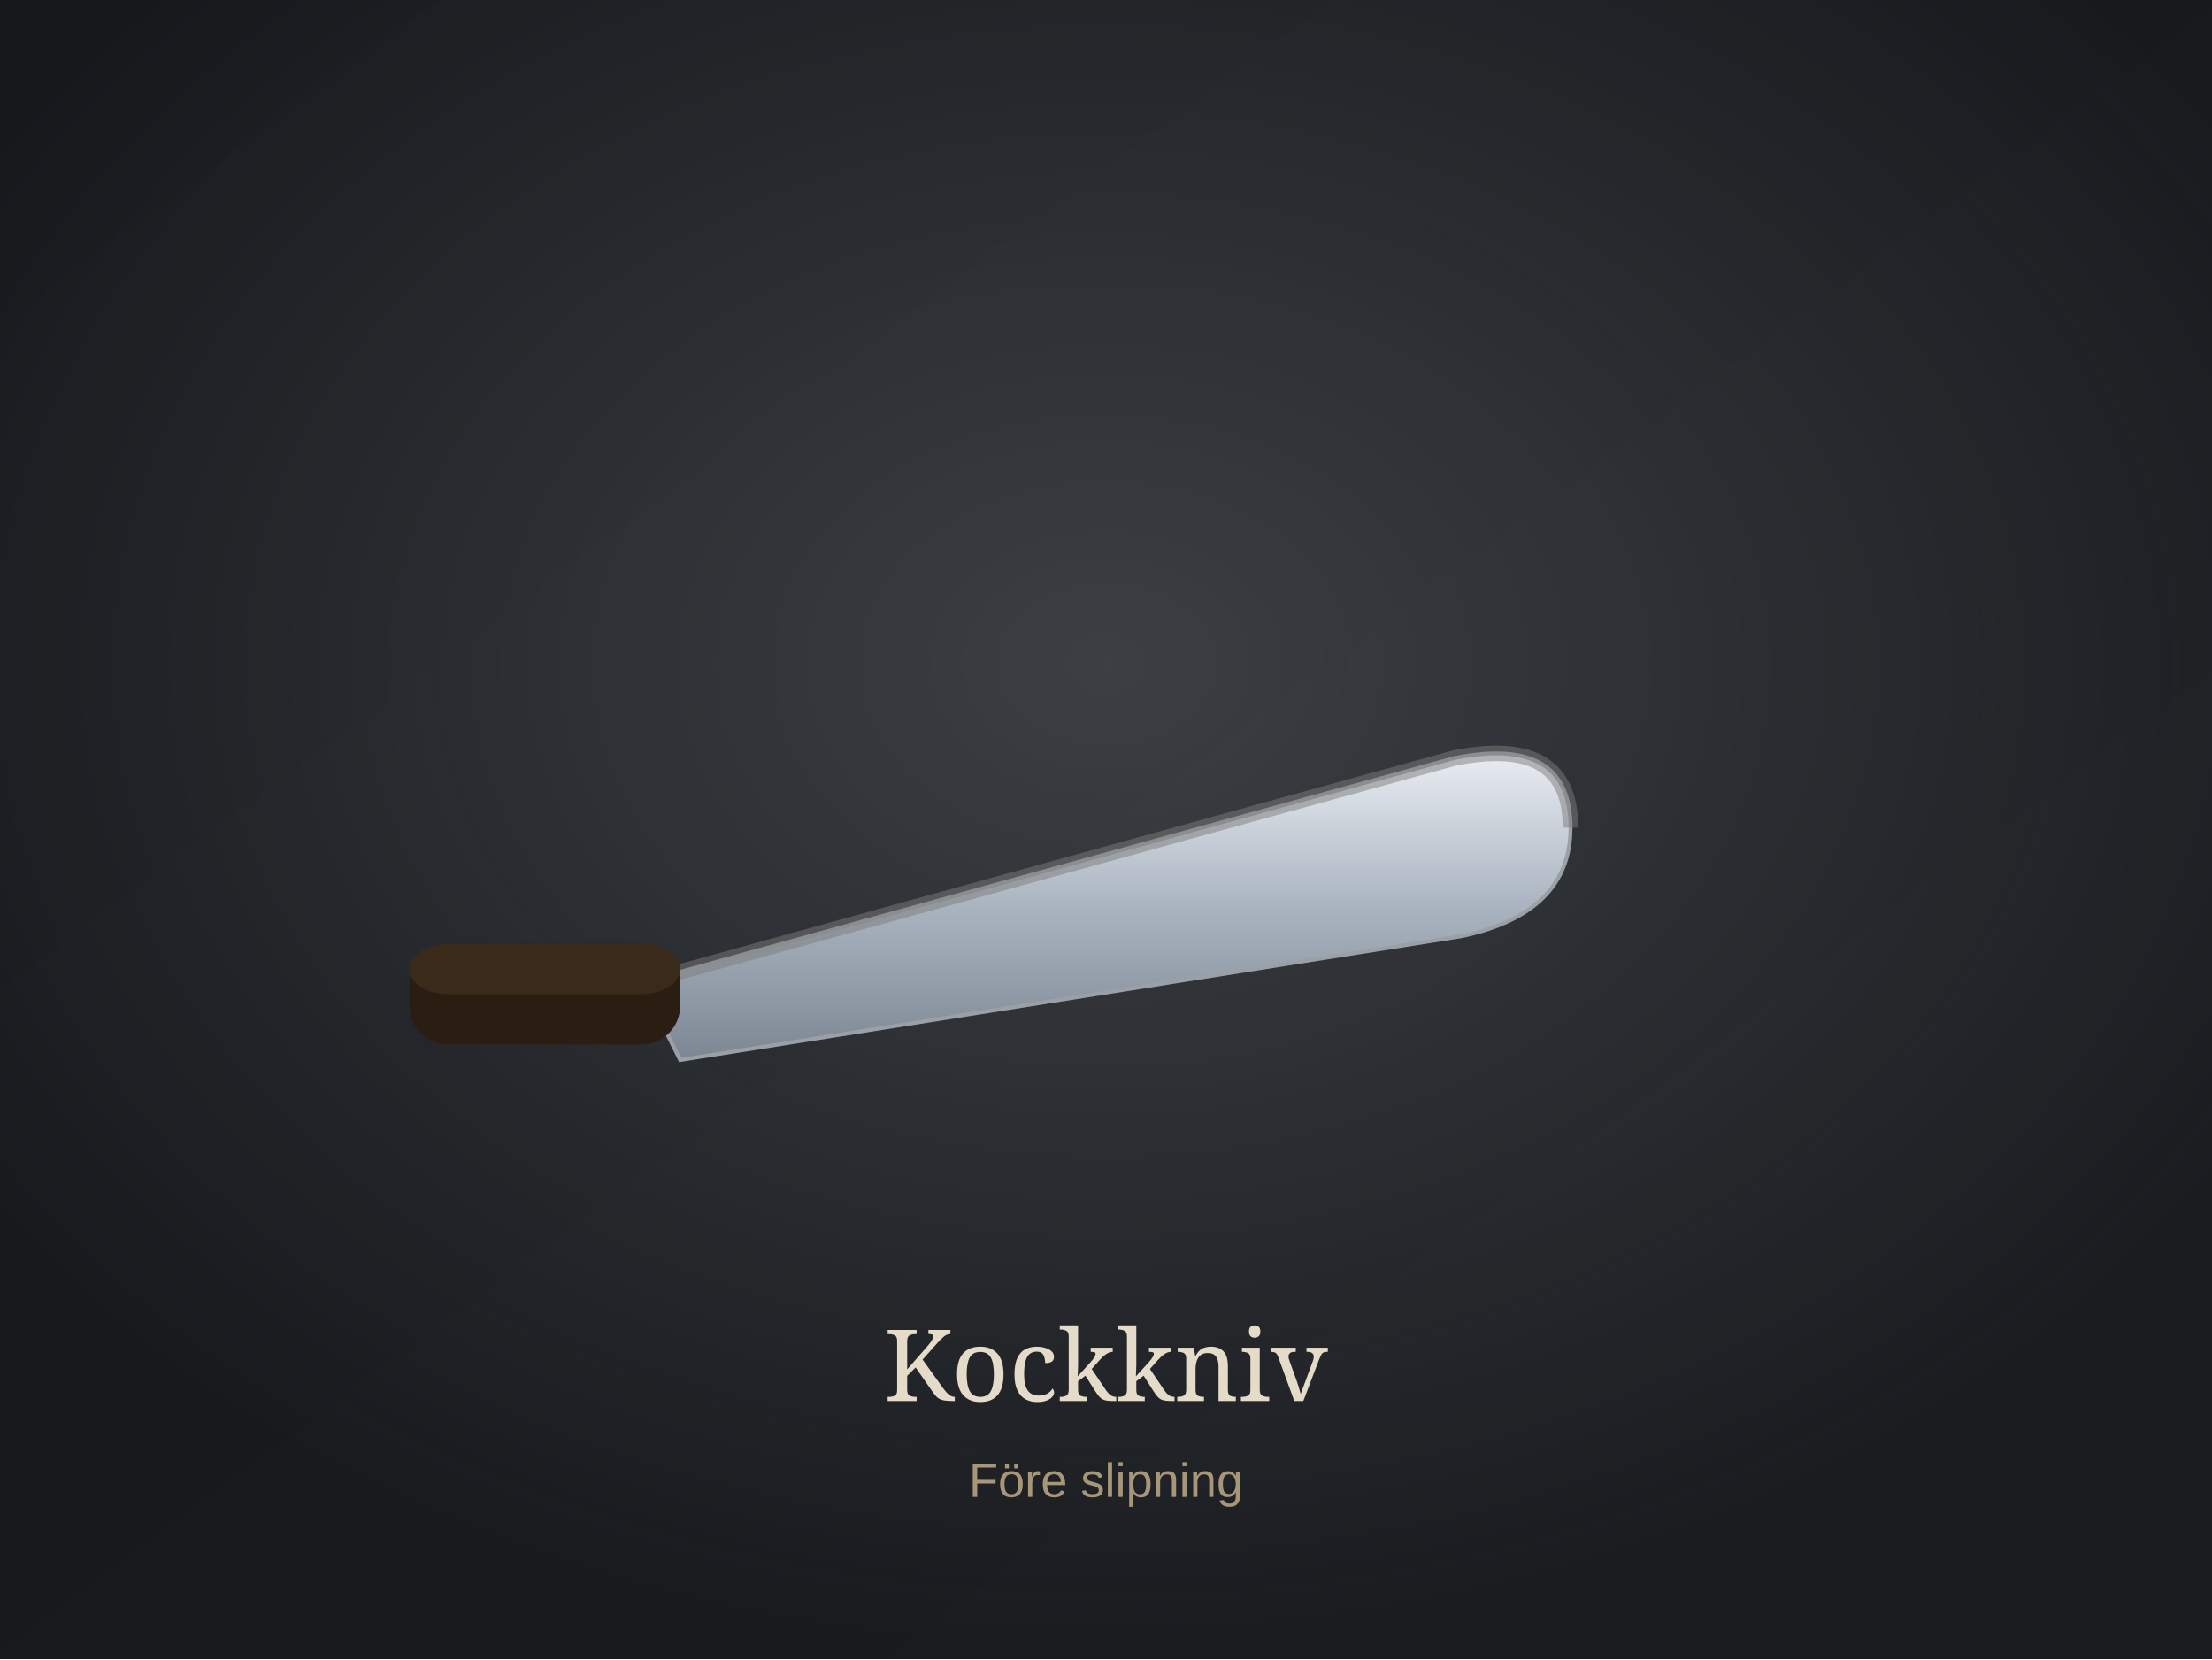
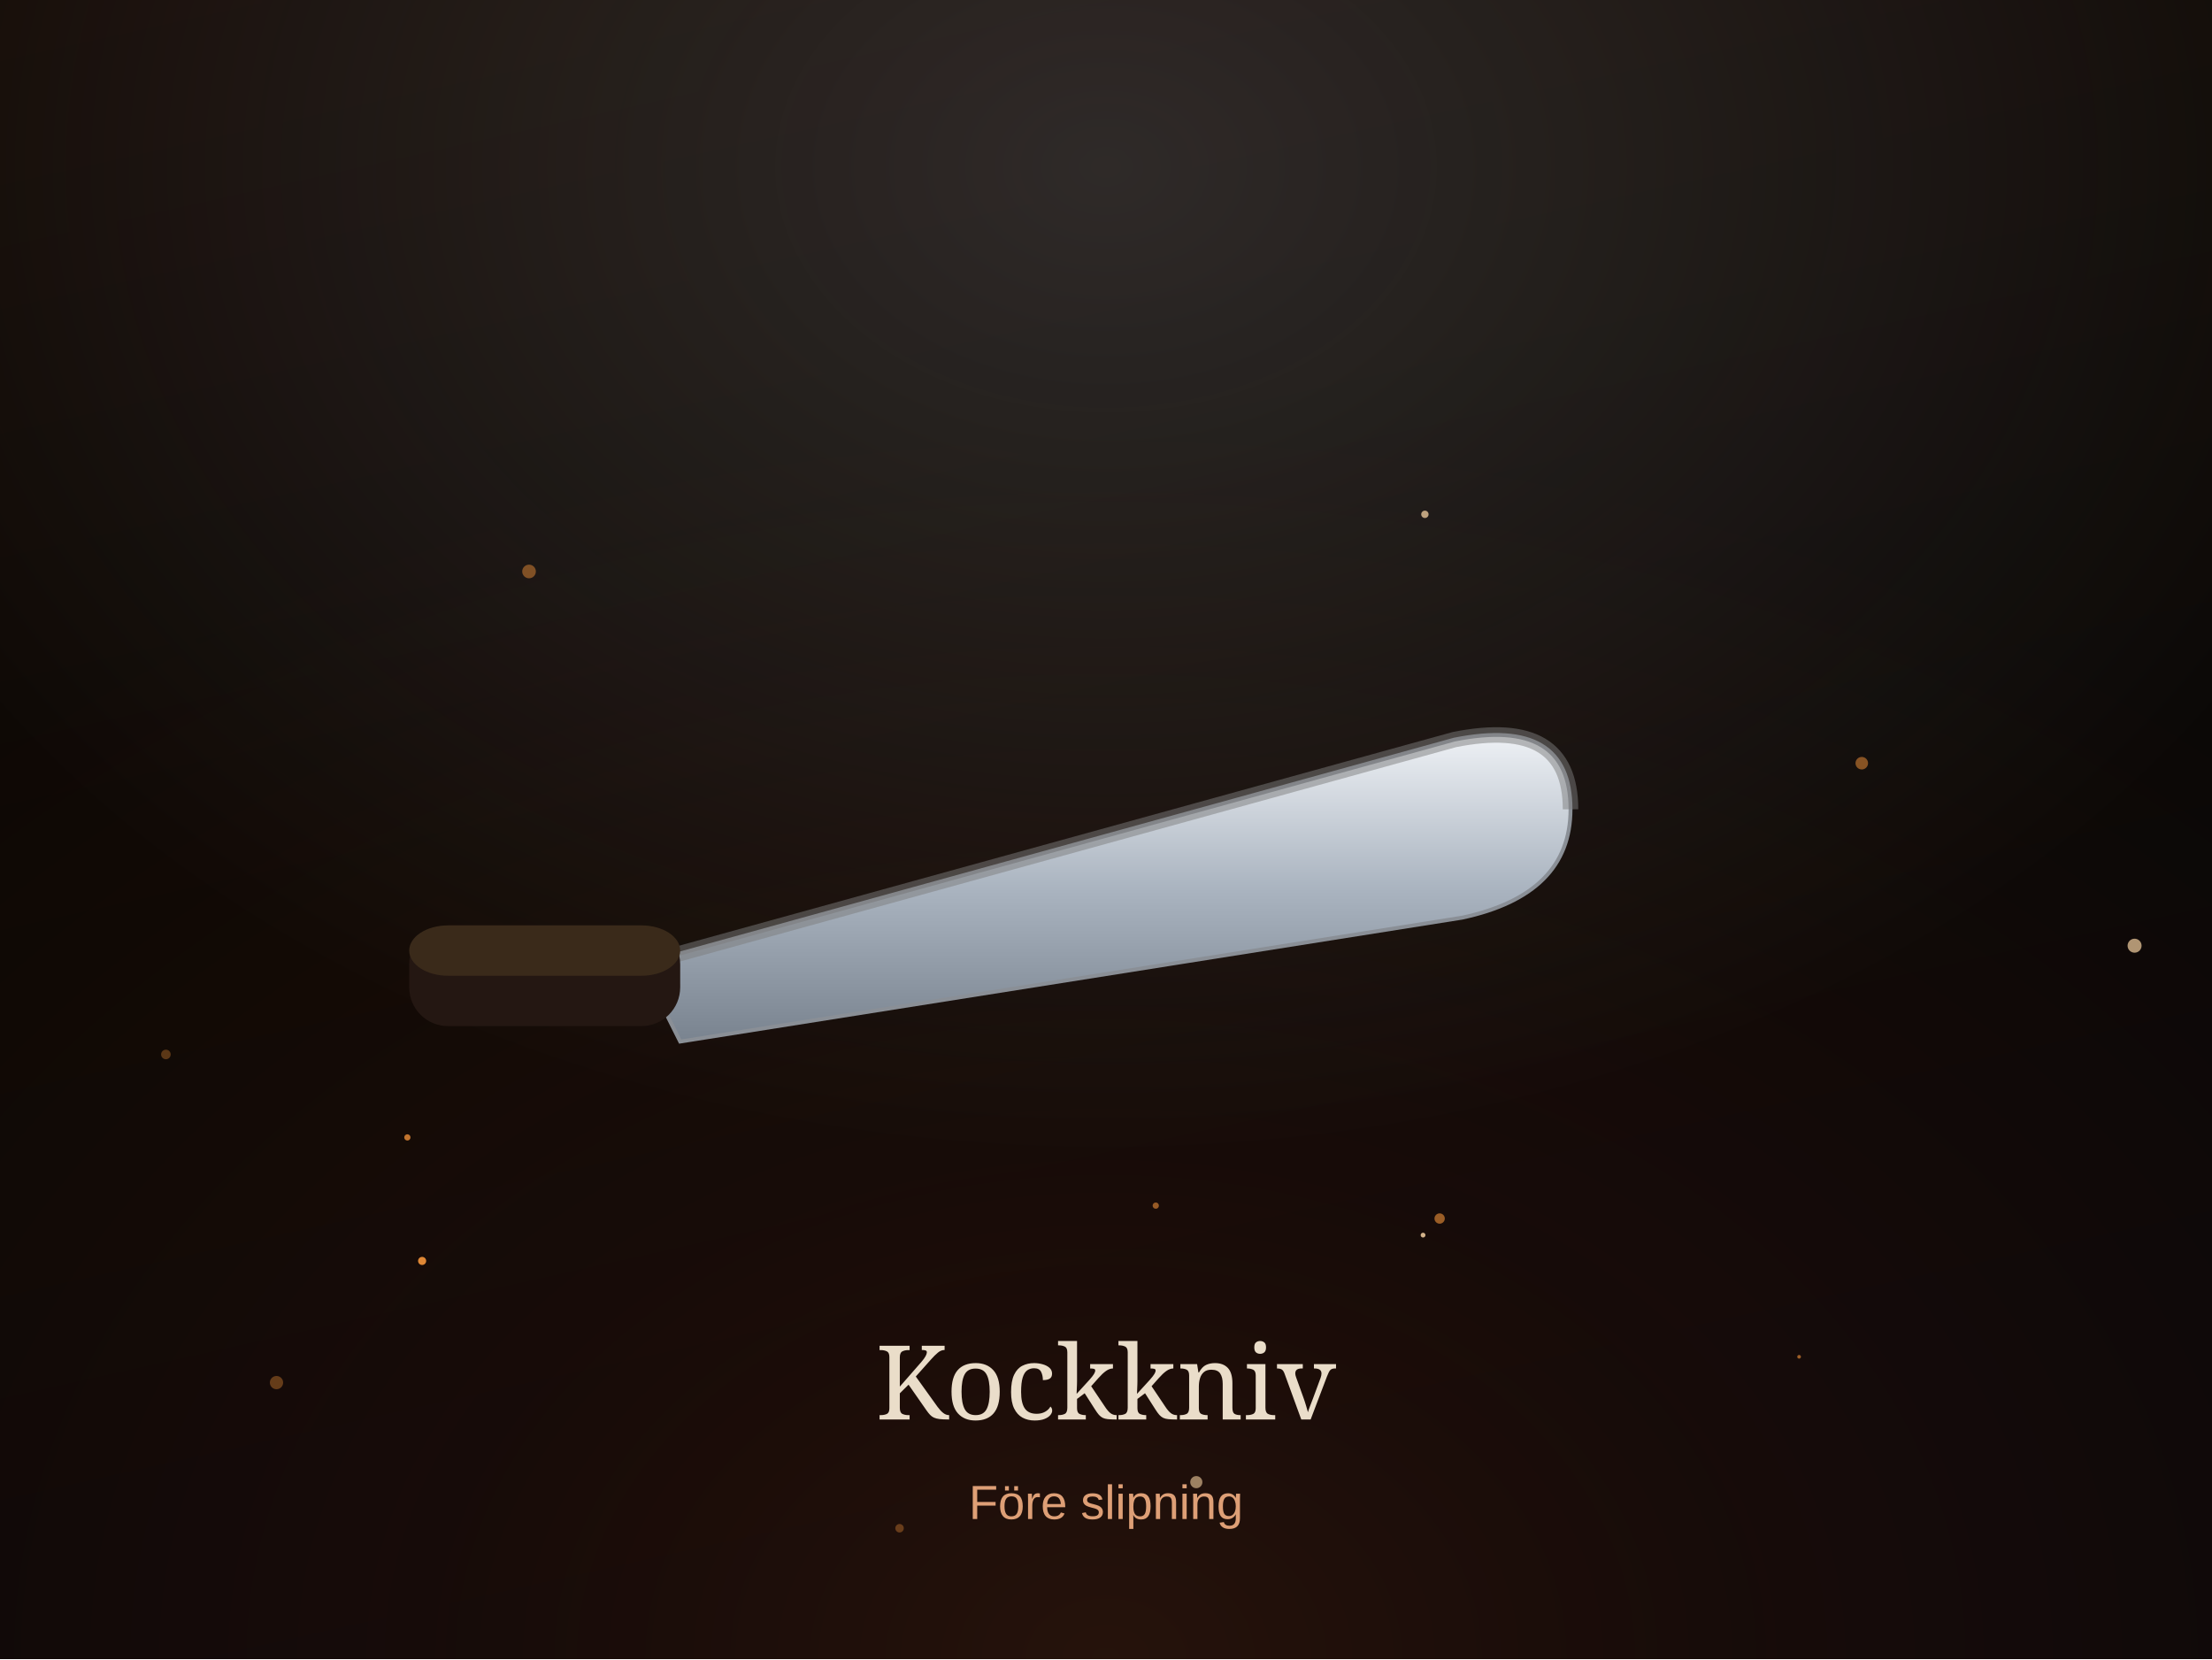
<svg xmlns="http://www.w3.org/2000/svg" viewBox="0 0 1200 900" width="1200" height="900">
  <defs>
-     <linearGradient id="bg" x1="0" y1="0" x2="1" y2="1">
-       <stop offset="0" stop-color="#15171b" />
-       <stop offset="1" stop-color="#1a1c20" />
+     <linearGradient id="bg" x1="0" y1="0" x2="0.3" y2="1">
+       <stop offset="0" stop-color="#140a05" />
+       <stop offset="0.55" stop-color="#0c0805" />
+       <stop offset="1" stop-color="#080709" />
    </linearGradient>
    <linearGradient id="steel" x1="0" y1="0" x2="0" y2="1">
-       <stop offset="0" stop-color="#e9edf2" />
+       <stop offset="0" stop-color="#eef1f5" />
      <stop offset="0.5" stop-color="#aab4c0" />
-       <stop offset="1" stop-color="#7d8794" />
+       <stop offset="1" stop-color="#79838f" />
    </linearGradient>
-     <radialGradient id="glow" cx="0.5" cy="0.4" r="0.6">
-       <stop offset="0" stop-color="#9aa0a6" stop-opacity="0.28" />
+     <linearGradient id="hotedge" x1="0" y1="0" x2="1" y2="0">
+       <stop offset="0" stop-color="#fff3d6" />
+       <stop offset="0.5" stop-color="#ff8a2b" />
+       <stop offset="1" stop-color="#f2480c" />
+     </linearGradient>
+     <radialGradient id="forge" cx="0.5" cy="1" r="0.75">
+       <stop offset="0" stop-color="#ff6a1a" stop-opacity="0.12" />
+       <stop offset="0.4" stop-color="#f2480c" stop-opacity="0.06" />
+       <stop offset="1" stop-color="#f2480c" stop-opacity="0" />
+     </radialGradient>
+     <radialGradient id="topglow" cx="0.5" cy="0.1" r="0.6">
+       <stop offset="0" stop-color="#9aa0a6" stop-opacity="0.22" />
      <stop offset="1" stop-color="#9aa0a6" stop-opacity="0" />
    </radialGradient>
+     <filter id="soft">
+       <feGaussianBlur stdDeviation="6" />
+     </filter>
  </defs>
  <rect width="1200" height="900" fill="url(#bg)" />
-   <rect width="1200" height="900" fill="url(#glow)" />
-   <g transform="translate(600 470) scale(2.1)">
-     <path d="M-120 30 L90 -28 Q120 -34 120 -10 Q120 12 92 18 L-110 50 Z" fill="url(#steel)" stroke="#9aa0a6" stroke-width="1" />
+   <rect width="1200" height="900" fill="url(#forge)" />
+   <rect width="1200" height="900" fill="url(#topglow)" />
+   <circle cx="150" cy="750" r="3.6" fill="#ff9a3c" opacity="0.34" />
+   <circle cx="287" cy="310" r="3.7" fill="#ff9a3c" opacity="0.44" />
+   <circle cx="627" cy="654" r="1.7" fill="#ff9a3c" opacity="0.55" />
+   <circle cx="221" cy="617" r="1.7" fill="#ff9a3c" opacity="0.73" />
+   <circle cx="1010" cy="414" r="3.4" fill="#ff9a3c" opacity="0.49" />
+   <circle cx="90" cy="572" r="2.6" fill="#ff9a3c" opacity="0.31" />
+   <circle cx="781" cy="661" r="2.8" fill="#ff9a3c" opacity="0.57" />
+   <circle cx="488" cy="829" r="2.3" fill="#ff9a3c" opacity="0.33" />
+   <circle cx="976" cy="736" r="1.0" fill="#ff9a3c" opacity="0.58" />
+   <circle cx="229" cy="684" r="2.2" fill="#ff9a3c" opacity="0.86" />
+   <circle cx="772" cy="670" r="1.3" fill="#ffd9a8" opacity="0.81" />
+   <circle cx="649" cy="804" r="3.3" fill="#ffd9a8" opacity="0.56" />
+   <circle cx="1158" cy="513" r="3.8" fill="#ffd9a8" opacity="0.67" />
+   <circle cx="773" cy="279" r="2.0" fill="#ffd9a8" opacity="0.71" />
+   <g transform="translate(600 460) scale(2.1)">
+     <path d="M-120 30 L90 -28 Q120 -34 120 -10 Q120 12 92 18 L-110 50 Z" fill="url(#steel)" stroke="#8a8f96" stroke-width="1" />
    <path d="M-120 30 L90 -28 Q120 -34 120 -10" fill="none" stroke="#7c7c7c" stroke-width="4" opacity="0.5" />
-     <rect x="-180" y="20" width="70" height="26" rx="10" fill="#2a1d12" />
+     <rect x="-180" y="20" width="70" height="26" rx="10" fill="#241712" />
    <rect x="-180" y="20" width="70" height="13" rx="10" fill="#3a2a1a" />
  </g>
-   <text x="600" y="760" text-anchor="middle" font-family="Georgia, serif" font-size="54" fill="#f4ead6" opacity="0.92">Kockkniv</text>
-   <text x="600" y="812" text-anchor="middle" font-family="Arial, sans-serif" font-size="26" fill="#c9b48f" opacity="0.8">Före slipning</text>
+   <text x="600" y="770" text-anchor="middle" font-family="Georgia, serif" font-size="56" fill="#f6ead6" opacity="0.94">Kockkniv</text>
+   <text x="600" y="824" text-anchor="middle" font-family="Arial, sans-serif" font-size="26" fill="#ffb98a" opacity="0.85">Före slipning</text>
</svg>
